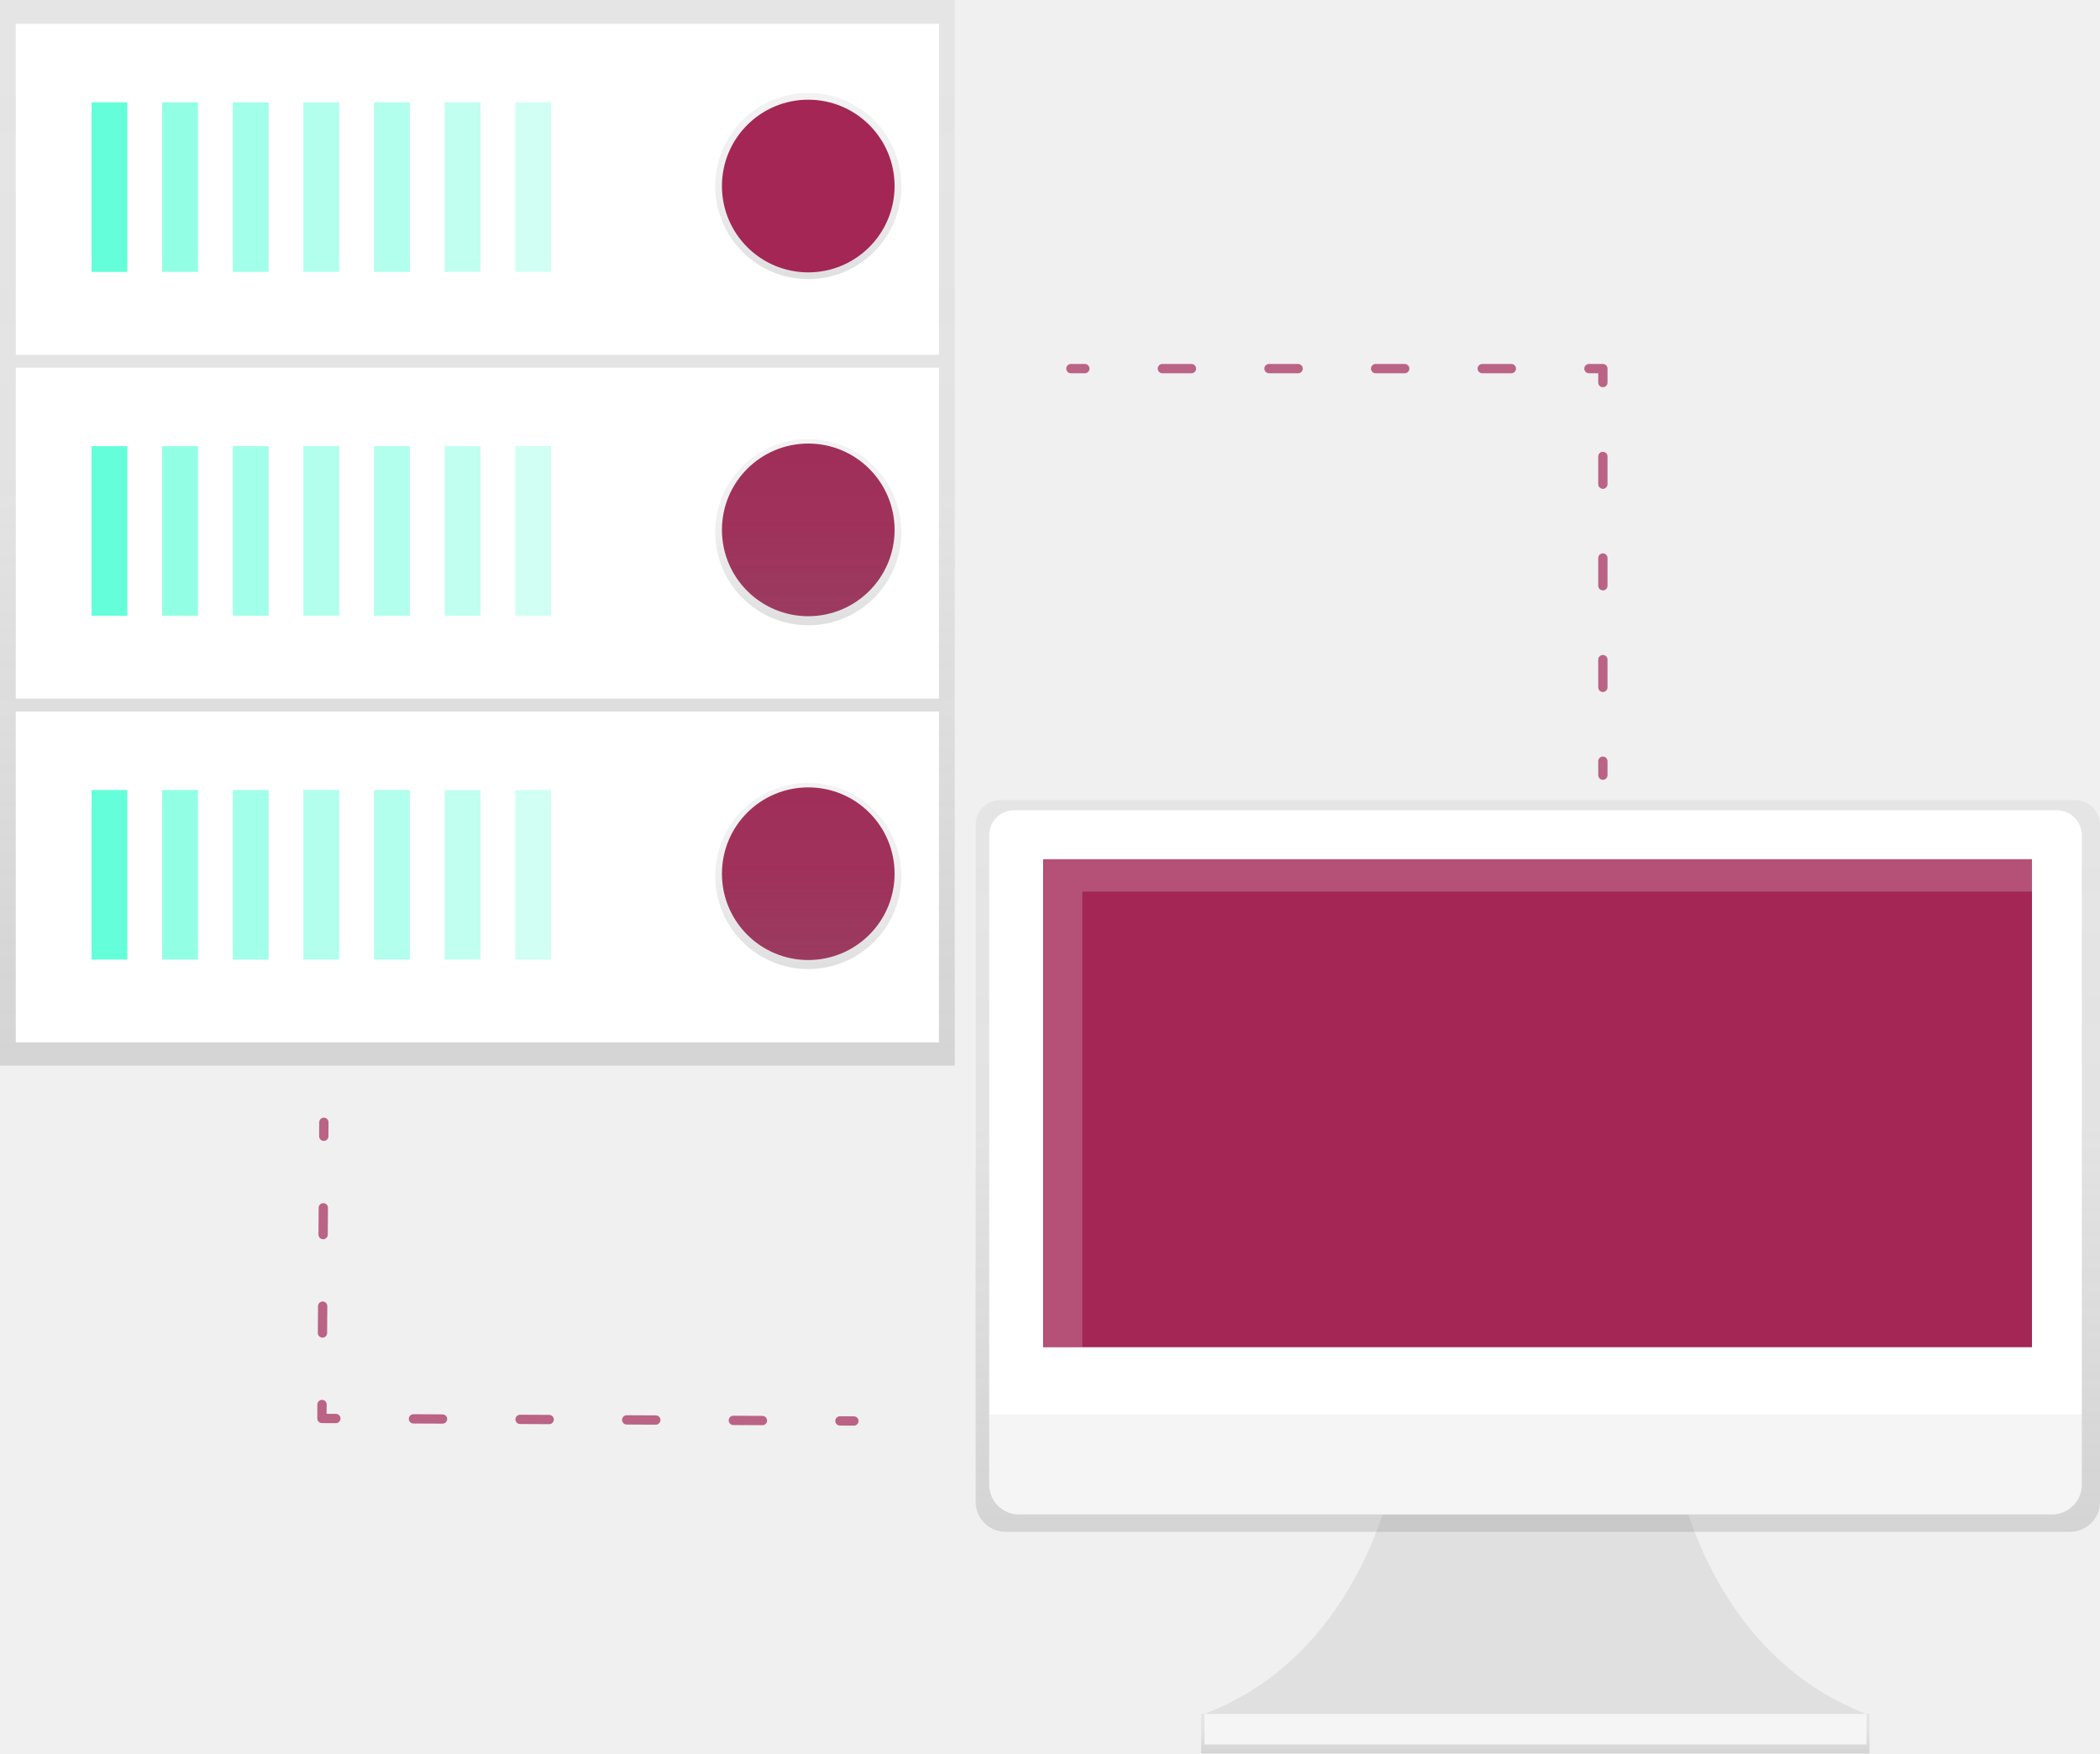
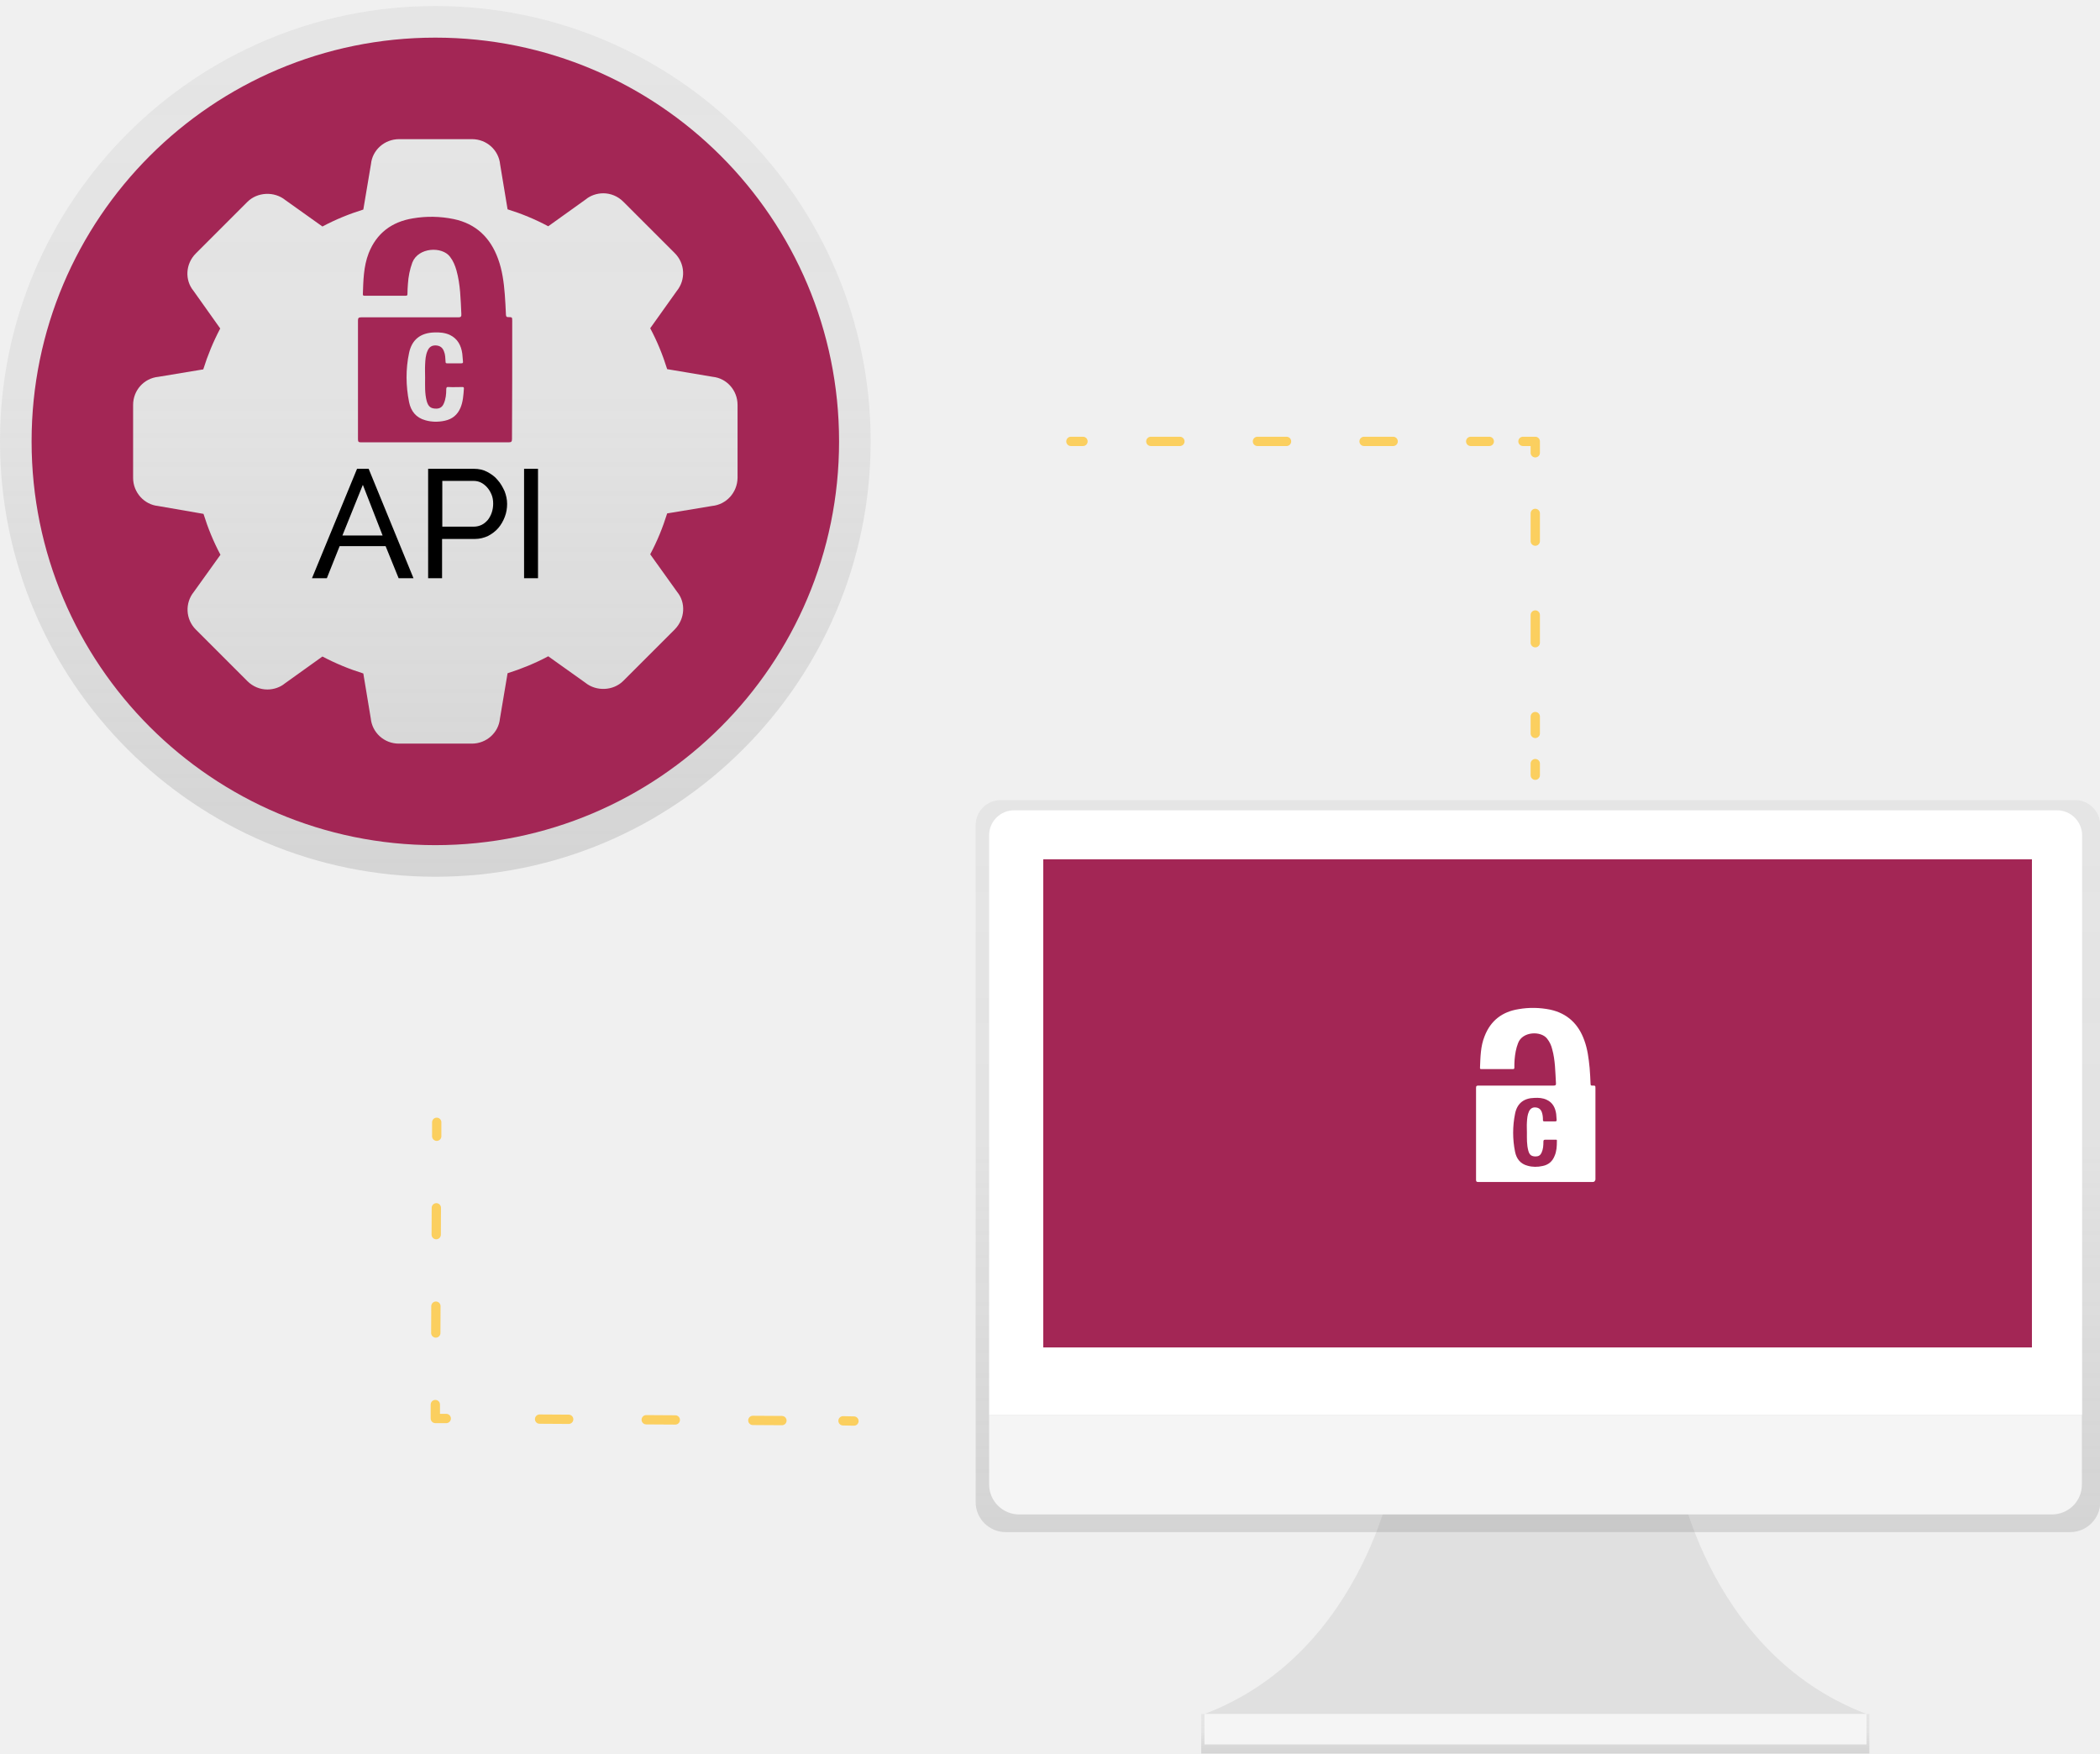
- <svg xmlns="http://www.w3.org/2000/svg" xmlns:xlink="http://www.w3.org/1999/xlink" id="d208afe9-d246-44b1-9723-4e792280c828" data-name="Layer 1" width="904" height="754.77" viewBox="0 0 904 754.77">
-   <defs>
-     <linearGradient id="d0586609-2d1f-4894-831f-bc1bf1cfe805" x1="205.5" y1="458.72" x2="205.5" gradientUnits="userSpaceOnUse">
-       <stop offset="0" stop-color="gray" stop-opacity="0.25" />
-       <stop offset="0.54" stop-color="gray" stop-opacity="0.12" />
-       <stop offset="1" stop-color="gray" stop-opacity="0.1" />
-     </linearGradient>
-     <linearGradient id="dc1a1433-8955-4fce-8d84-3a5c46e8d5cb" x1="347.94" y1="120.14" x2="347.94" y2="40.02" xlink:href="#d0586609-2d1f-4894-831f-bc1bf1cfe805" />
-     <linearGradient id="6583b9bd-7f21-4a55-b428-c52c7257def0" x1="347.94" y1="269.14" x2="347.94" y2="189.02" xlink:href="#d0586609-2d1f-4894-831f-bc1bf1cfe805" />
-     <linearGradient id="d5bb9150-ad00-4040-8c31-39c92932ad3e" x1="347.94" y1="417.14" x2="347.94" y2="337.02" xlink:href="#d0586609-2d1f-4894-831f-bc1bf1cfe805" />
-     <linearGradient id="43ab44a3-beba-4304-ae82-955b08a7fed3" x1="660.91" y1="754.77" x2="660.91" y2="737.77" xlink:href="#d0586609-2d1f-4894-831f-bc1bf1cfe805" />
-     <linearGradient id="e180fe82-c096-4b7f-a7fc-e0d67eafb4b3" x1="810" y1="732" x2="810" y2="417" xlink:href="#d0586609-2d1f-4894-831f-bc1bf1cfe805" />
-   </defs>
-   <rect width="411" height="458.72" fill="url(#d0586609-2d1f-4894-831f-bc1bf1cfe805)" />
-   <rect x="6.79" y="306.27" width="397.41" height="142.46" fill="#fff" />
-   <rect x="39.41" y="340.06" width="15.4" height="73" fill="#64ffda" />
-   <g opacity="0.7">
-     <rect x="69.81" y="340.06" width="15.4" height="73" fill="#64ffda" />
+ <svg xmlns="http://www.w3.org/2000/svg" version="1.1" id="d208afe9-d246-44b1-9723-4e792280c828" x="0px" y="0px" viewBox="0 0 904 754.8" style="enable-background:new 0 0 904 754.8;" xml:space="preserve">
+   <style type="text/css">
+ 	.st0{fill:url(#SVGID_1_);}
+ 	.st1{opacity:0.7;}
+ 	.st2{fill:none;stroke:#FFC021;stroke-width:4;stroke-linecap:round;stroke-linejoin:round;}
+ 	.st3{fill:none;stroke:#FFC021;stroke-width:4;stroke-linecap:round;stroke-linejoin:round;stroke-dasharray:12.52,33.38;}
+ 	.st4{fill:none;stroke:#FFC021;stroke-width:4;stroke-linecap:round;stroke-linejoin:round;stroke-dasharray:11.93,31.8;}
+ 	.st5{fill:none;stroke:#FFC021;stroke-width:4;stroke-linecap:round;stroke-linejoin:round;stroke-dasharray:11.55,30.79;}
+ 	.st6{fill:#E0E0E0;}
+ 	.st7{fill:url(#SVGID_2_);}
+ 	.st8{fill:#F5F5F5;}
+ 	.st9{fill:url(#SVGID_3_);}
+ 	.st10{fill:#FFFFFF;}
+ 	.st11{opacity:0.2;fill:#FFFFFF;enable-background:new    ;}
+ 	.st12{fill:#A32655;}
+ </style>
+   <linearGradient id="SVGID_1_" gradientUnits="userSpaceOnUse" x1="187.387" y1="378.615" x2="187.387" y2="753.39" gradientTransform="matrix(1 0 0 -1 0 756)">
+     <stop offset="0" style="stop-color:#808080;stop-opacity:0.25" />
+     <stop offset="0.54" style="stop-color:#808080;stop-opacity:0.12" />
+     <stop offset="1" style="stop-color:#808080;stop-opacity:0.1" />
+   </linearGradient>
+   <circle class="st0" cx="187.4" cy="190" r="187.4" />
+   <g class="st1">
+     <line class="st2" x1="461" y1="190" x2="466.2" y2="190" />
+     <line class="st3" x1="495.4" y1="190" x2="641.1" y2="190" />
+     <polyline class="st2" points="655.6,190 660.9,190 660.9,194.9  " />
+     <line class="st4" x1="660.9" y1="221" x2="660.9" y2="315.7" />
+     <line class="st2" x1="660.9" y1="328.7" x2="660.9" y2="333.7" />
  </g>
-   <g opacity="0.6">
-     <rect x="100.22" y="340.06" width="15.4" height="73" fill="#64ffda" />
+   <g class="st1">
+     <line class="st2" x1="367.6" y1="611.7" x2="362.9" y2="611.6" />
+     <line class="st3" x1="336.6" y1="611.5" x2="205.2" y2="610.7" />
+     <polyline class="st2" points="192.1,610.6 187.4,610.6 187.4,604.6  " />
+     <line class="st5" x1="187.6" y1="573.8" x2="187.9" y2="504.5" />
+     <line class="st2" x1="188" y1="489.1" x2="188" y2="483.1" />
  </g>
-   <g opacity="0.5">
-     <rect x="130.62" y="340.06" width="15.4" height="73" fill="#64ffda" />
+   <path class="st6" d="M721.2,630.5c0,0,11.9,80.5,82.3,107.3h-285c70.3-26.8,82.3-107.3,82.3-107.3H721.2z" />
+   <linearGradient id="SVGID_2_" gradientUnits="userSpaceOnUse" x1="660.915" y1="1.23" x2="660.915" y2="18.23" gradientTransform="matrix(1 0 0 -1 0 756)">
+     <stop offset="0" style="stop-color:#808080;stop-opacity:0.25" />
+     <stop offset="0.54" style="stop-color:#808080;stop-opacity:0.12" />
+     <stop offset="1" style="stop-color:#808080;stop-opacity:0.1" />
+   </linearGradient>
+   <rect x="517.1" y="737.8" class="st7" width="287.6" height="17" />
+   <rect x="518.5" y="737.8" class="st8" width="285" height="13.1" />
+   <linearGradient id="SVGID_3_" gradientUnits="userSpaceOnUse" x1="810" y1="24" x2="810" y2="339" gradientTransform="matrix(1 0 0 -1 -148 683.38)">
+     <stop offset="0" style="stop-color:#808080;stop-opacity:0.25" />
+     <stop offset="0.54" style="stop-color:#808080;stop-opacity:0.12" />
+     <stop offset="1" style="stop-color:#808080;stop-opacity:0.1" />
+   </linearGradient>
+   <path class="st9" d="M893.3,344.4H430.8c-5.9,0-10.8,4.8-10.8,10.8l0,0v291.4c0,7.1,5.8,12.9,12.9,12.9h458.3  c7.1,0,12.9-5.8,12.9-12.9V355.1C904,349.2,899.2,344.4,893.3,344.4L893.3,344.4z" />
+   <path class="st10" d="M436.6,348.8h448.9c5.9,0,10.8,4.8,10.8,10.8l0,0V609l0,0H425.8l0,0V359.5  C425.8,353.6,430.6,348.8,436.6,348.8C436.6,348.8,436.6,348.8,436.6,348.8z" />
+   <path class="st8" d="M883.3,651.9H438.7c-7.1,0-12.9-5.8-12.9-12.9V609h470.4v30.1C896.2,646.2,890.4,651.9,883.3,651.9z" />
+   <polygon class="st11" points="465.9,383.8 875,383.8 875,369.8 449.3,369.8 449.3,579.8 465.9,579.8 " />
+   <g>
+     <path class="st12" d="M669.6,490.6c-1.5,0-2.9,0-4.4,0c-0.6,0-0.8,0.2-0.8,0.8c0,1.7-0.1,3.3-0.8,4.8c-0.5,1.1-1.3,1.6-2.5,1.6   c-1.8,0-2.7-0.6-3.2-2.5c-0.7-2.6-0.6-5.2-0.6-7.9c0-1.4-0.1-2.9,0-4.3c0.1-1.6,0.2-3.2,0.9-4.7c0.6-1.2,1.5-1.8,2.8-1.7   c1.3,0.1,2.2,0.7,2.7,2c0.4,1.1,0.5,2.2,0.5,3.4c0,0.4,0.1,0.6,0.6,0.6c1.6,0,3.1,0,4.7,0c0.5,0,0.6-0.2,0.6-0.6   c-0.1-0.9-0.1-1.7-0.2-2.6c-0.4-2.7-1.5-4.9-4.1-6.1c-1.7-0.8-3.5-0.9-5.3-0.8c-4.5,0.1-7.4,2.3-8.3,6.8c-1.1,5.4-1.1,11,0,16.4   c0.6,3,2.3,5.2,5.4,6c2.1,0.6,4.3,0.6,6.5,0.1c2.5-0.5,4.2-2,5.1-4.3c0.9-2,1-4.2,1-6.4C670.3,490.5,670,490.6,669.6,490.6z" />
+     <path class="st12" d="M449.1,369.9v210.1h425.6V369.9H449.1z M685.5,508.8c-8.2,0-16.4,0-24.5,0c-8.2,0-16.4,0-24.6,0   c-0.8,0-1-0.2-1-1c0-13.2,0-26.4,0-39.5c0-0.9,0.3-1,1.1-1c10.8,0,21.5,0,32.3,0c0.8,0,1.1-0.2,1-1.1c-0.3-4.9-0.3-9.8-1.6-14.5   c-0.4-1.7-1.1-3.2-2.2-4.6c-2.6-3.4-10.6-3.2-12.5,1.9c-0.9,2.3-1.3,4.7-1.5,7.1c-0.1,1.1-0.1,2.2-0.1,3.4c0,0.5-0.1,0.7-0.6,0.7   c-4.5,0-9.1,0-13.6,0c-0.3,0-0.6,0-0.6-0.5c0.2-4.6,0.2-9.3,2-13.7c2.6-6.7,7.6-10.5,14.6-11.6c4.5-0.8,9.1-0.7,13.6,0.2   c7.4,1.6,12.2,6.2,14.7,13.2c1.4,3.8,1.9,7.8,2.3,11.9c0.2,2.3,0.3,4.6,0.4,6.9c0,0.7,0.3,0.7,0.8,0.7c1.3,0,1.3,0,1.3,1.3   c0,13.1,0,26.1,0,39.2C686.5,508.5,686.4,508.8,685.5,508.8z" />
  </g>
-   <g opacity="0.5">
-     <rect x="161.02" y="340.06" width="15.4" height="73" fill="#64ffda" />
+   <path class="st12" d="M220.5,138.2c0-1.6,0-1.7-1.6-1.7c-0.6,0-1,0-1.1-0.9c-0.1-3-0.3-5.9-0.5-8.9c-0.4-5.2-1.1-10.4-2.9-15.3  c-3.3-9.1-9.5-15.1-19.1-17.1c-5.8-1.2-11.8-1.3-17.6-0.3c-9.1,1.5-15.6,6.4-19,15c-2.2,5.7-2.3,11.7-2.5,17.7  c0,0.6,0.4,0.6,0.8,0.6c5.9,0,11.7,0,17.6,0c0.7,0,0.8-0.2,0.8-0.8c0-1.4,0.1-2.9,0.2-4.3c0.2-3.1,0.8-6.2,1.9-9.2  c2.6-6.6,12.8-7,16.2-2.5c1.4,1.8,2.2,3.8,2.8,5.9c1.7,6.1,1.8,12.5,2.1,18.8c0.1,1.1-0.3,1.4-1.3,1.4c-13.9,0-27.8,0-41.8,0  c-1,0-1.4,0.2-1.4,1.3c0,17.1,0,34.1,0,51.2c0,1.1,0.3,1.3,1.3,1.3c10.6,0,21.2,0,31.9,0c10.6,0,21.2,0,31.7,0  c1.1,0,1.4-0.3,1.4-1.4C220.5,172,220.5,155.1,220.5,138.2z M198.2,175.6c-1.3,3-3.5,4.8-6.7,5.5c-2.8,0.6-5.6,0.6-8.4-0.2  c-4-1.1-6.2-3.9-7-7.8c-1.4-7-1.5-14.2,0-21.2c1.2-5.7,4.9-8.6,10.8-8.8c2.3-0.1,4.7,0.1,6.8,1.1c3.3,1.6,4.8,4.5,5.3,8  c0.1,1.1,0.2,2.2,0.3,3.4c0.1,0.6-0.1,0.8-0.8,0.8c-2,0-4,0-6,0c-0.6,0-0.7-0.2-0.7-0.8c-0.1-1.5-0.1-3-0.7-4.4  c-0.6-1.6-1.7-2.4-3.4-2.5c-1.7-0.1-2.9,0.6-3.6,2.2c-0.9,1.9-1,4-1.1,6.1c-0.1,1.8,0,3.7,0,5.5c0,3.4-0.2,6.8,0.7,10.2  c0.7,2.4,1.8,3.2,4.1,3.2c1.5,0,2.6-0.7,3.2-2.1c0.9-2,1.1-4.1,1.1-6.2c0-0.8,0.2-1.1,1-1c1.9,0.1,3.8,0,5.7,0  c0.4,0,0.9-0.1,0.9,0.6C199.5,170.2,199.3,173,198.2,175.6z" />
+   <path class="st12" d="M187.4,16.2C91.4,16.2,13.6,94,13.6,190s77.8,173.8,173.8,173.8S361.2,286,361.2,190S283.4,16.2,187.4,16.2z   M306.5,217.8l-19.3,3.2c-1.9,6.1-4.3,12-7.3,17.6l11.6,16.2c3.8,4.6,3.4,11.6-1,16.1l-22.2,22.2c-4.3,4.3-11.6,4.6-16.3,0.8  L236,282.5c-5.6,3-11.5,5.4-17.5,7.3l-3.3,19.6c-0.6,6-5.8,10.7-12.1,10.7h-31.4c-6.3,0-11.5-4.7-12.1-10.9l-3.2-19.3  c-6.1-1.9-11.9-4.3-17.6-7.3l-16.2,11.6c-1.9,1.6-4.7,2.6-7.5,2.6c-3.2,0-6.3-1.3-8.6-3.6l-22.2-22.2c-4.4-4.4-4.8-11.4-0.8-16.3  l11.4-15.9c-3-5.6-5.4-11.5-7.3-17.6L68,217.8c-5.9-0.6-10.7-5.8-10.7-12.1v-31.4c0-6.3,4.7-11.5,10.9-12.1l19.3-3.2  c1.9-6.1,4.3-11.9,7.3-17.6l-11.5-16.2c-3.8-4.6-3.5-11.6,1-16.1l22.2-22.2c4.3-4.3,11.6-4.6,16.3-0.8l16,11.4  c5.6-3,11.5-5.4,17.6-7.3l3.3-19.6c0.6-6,5.8-10.7,12.1-10.7h31.4c6.3,0,11.5,4.7,12.1,10.9l3.2,19.3c6.1,1.9,11.9,4.3,17.5,7.3  l16.2-11.6c1.9-1.6,4.7-2.6,7.5-2.6c3.2,0,6.3,1.3,8.6,3.6l22.2,22.2c4.4,4.4,4.8,11.4,0.8,16.3l-11.4,16c3,5.6,5.4,11.5,7.3,17.6  l19.6,3.3c6,0.6,10.7,5.8,10.7,12.1v31.4C317.4,212,312.7,217.2,306.5,217.8z" />
+   <g>
+     <path d="M153.7,201.8h5l19.3,47.1h-6.4l-5.6-13.8h-19.8l-5.5,13.8h-6.4L153.7,201.8z M164.7,230.5l-8.5-21.8l-8.8,21.8H164.7z" />
+     <path d="M184.3,248.9v-47.1h19.7c2.1,0,4,0.4,5.7,1.3c1.7,0.9,3.3,2,4.5,3.5c1.3,1.4,2.2,3.1,3,4.8c0.7,1.8,1.1,3.6,1.1,5.5   c0,1.9-0.3,3.8-1,5.6c-0.7,1.8-1.6,3.4-2.8,4.8c-1.2,1.4-2.7,2.5-4.4,3.4c-1.7,0.8-3.6,1.3-5.7,1.3h-14.1v16.9H184.3z M190.2,226.7   H204c1.2,0,2.4-0.3,3.4-0.8c1-0.5,1.8-1.2,2.6-2.1c0.7-0.9,1.3-2,1.7-3.2s0.6-2.5,0.6-3.8c0-1.4-0.2-2.7-0.7-3.9s-1.1-2.2-1.9-3.1   c-0.8-0.9-1.7-1.6-2.7-2.1c-1-0.5-2.1-0.7-3.3-0.7h-13.3V226.7z" />
+     <path d="M225.6,248.9v-47.1h6v47.1H225.6z" />
  </g>
-   <g opacity="0.4">
-     <rect x="191.42" y="340.06" width="15.4" height="73" fill="#64ffda" />
-   </g>
-   <g opacity="0.3">
-     <rect x="221.83" y="340.06" width="15.4" height="73" fill="#64ffda" />
-   </g>
-   <circle cx="347.94" cy="376.09" r="37.16" fill="#a32655" />
-   <rect x="6.79" y="158.26" width="397.41" height="142.46" fill="#fff" />
-   <rect x="39.41" y="192.05" width="15.4" height="73" fill="#64ffda" />
-   <g opacity="0.7">
-     <rect x="69.81" y="192.05" width="15.4" height="73" fill="#64ffda" />
-   </g>
-   <g opacity="0.6">
-     <rect x="100.22" y="192.05" width="15.4" height="73" fill="#64ffda" />
-   </g>
-   <g opacity="0.5">
-     <rect x="130.62" y="192.05" width="15.4" height="73" fill="#64ffda" />
-   </g>
-   <g opacity="0.5">
-     <rect x="161.02" y="192.05" width="15.4" height="73" fill="#64ffda" />
-   </g>
-   <g opacity="0.4">
-     <rect x="191.42" y="192.05" width="15.4" height="73" fill="#64ffda" />
-   </g>
-   <g opacity="0.3">
-     <rect x="221.83" y="192.05" width="15.4" height="73" fill="#64ffda" />
-   </g>
-   <circle cx="347.94" cy="228.09" r="37.16" fill="#a32655" />
-   <rect x="6.79" y="10.25" width="397.41" height="142.46" fill="#fff" />
-   <rect x="39.41" y="44.05" width="15.4" height="73" fill="#64ffda" />
-   <g opacity="0.7">
-     <rect x="69.81" y="44.05" width="15.4" height="73" fill="#64ffda" />
-   </g>
-   <g opacity="0.6">
-     <rect x="100.22" y="44.05" width="15.4" height="73" fill="#64ffda" />
-   </g>
-   <g opacity="0.5">
-     <rect x="130.62" y="44.05" width="15.4" height="73" fill="#64ffda" />
-   </g>
-   <g opacity="0.5">
-     <rect x="161.02" y="44.05" width="15.4" height="73" fill="#64ffda" />
-   </g>
-   <g opacity="0.4">
-     <rect x="191.42" y="44.05" width="15.4" height="73" fill="#64ffda" />
-   </g>
-   <g opacity="0.3">
-     <rect x="221.83" y="44.05" width="15.4" height="73" fill="#64ffda" />
-   </g>
-   <circle cx="347.94" cy="80.08" r="40.06" fill="url(#dc1a1433-8955-4fce-8d84-3a5c46e8d5cb)" />
-   <circle cx="347.94" cy="229.08" r="40.06" fill="url(#6583b9bd-7f21-4a55-b428-c52c7257def0)" />
-   <circle cx="347.94" cy="377.08" r="40.06" fill="url(#d5bb9150-ad00-4040-8c31-39c92932ad3e)" />
-   <circle cx="347.94" cy="80.08" r="37.16" fill="#a32655" />
-   <g opacity="0.7">
-     <line x1="461" y1="158.67" x2="467" y2="158.67" fill="none" stroke="#a32655" stroke-linecap="round" stroke-linejoin="round" stroke-width="4" />
-     <line x1="500.38" y1="158.67" x2="667.31" y2="158.67" fill="none" stroke="#a32655" stroke-linecap="round" stroke-linejoin="round" stroke-width="4" stroke-dasharray="12.52 33.38" />
-     <polyline points="684 158.67 690 158.67 690 164.67" fill="none" stroke="#a32655" stroke-linecap="round" stroke-linejoin="round" stroke-width="4" />
-     <line x1="690" y1="196.48" x2="690" y2="311.77" fill="none" stroke="#a32655" stroke-linecap="round" stroke-linejoin="round" stroke-width="4" stroke-dasharray="11.93 31.8" />
-     <line x1="690" y1="327.67" x2="690" y2="333.67" fill="none" stroke="#a32655" stroke-linecap="round" stroke-linejoin="round" stroke-width="4" />
-   </g>
-   <g opacity="0.7">
-     <line x1="367.58" y1="611.67" x2="361.58" y2="611.64" fill="none" stroke="#a32655" stroke-linecap="round" stroke-linejoin="round" stroke-width="4" />
-     <line x1="328.2" y1="611.48" x2="161.28" y2="610.68" fill="none" stroke="#a32655" stroke-linecap="round" stroke-linejoin="round" stroke-width="4" stroke-dasharray="12.52 33.38" />
-     <polyline points="144.58 610.61 138.58 610.58 138.62 604.58" fill="none" stroke="#a32655" stroke-linecap="round" stroke-linejoin="round" stroke-width="4" />
-     <line x1="138.82" y1="573.79" x2="139.28" y2="504.52" fill="none" stroke="#a32655" stroke-linecap="round" stroke-linejoin="round" stroke-width="4" stroke-dasharray="11.55 30.79" />
-     <line x1="139.38" y1="489.12" x2="139.42" y2="483.12" fill="none" stroke="#a32655" stroke-linecap="round" stroke-linejoin="round" stroke-width="4" />
-   </g>
-   <path d="M869.21,703.08s11.92,80.48,82.27,107.31h-285c70.35-26.83,82.27-107.31,82.27-107.31Z" transform="translate(-148 -72.62)" fill="#e0e0e0" />
-   <rect x="517.09" y="737.77" width="287.65" height="17" fill="url(#43ab44a3-beba-4304-ae82-955b08a7fed3)" />
-   <rect x="518.52" y="737.77" width="284.96" height="13.12" fill="#f5f5f5" />
-   <path d="M1041.25,417H578.75A10.75,10.75,0,0,0,568,427.75V719.14A12.86,12.86,0,0,0,580.86,732h458.28A12.86,12.86,0,0,0,1052,719.14V427.75A10.75,10.75,0,0,0,1041.25,417Z" transform="translate(-148 -72.62)" fill="url(#e180fe82-c096-4b7f-a7fc-e0d67eafb4b3)" />
-   <path d="M436.57,348.78H885.43a10.75,10.75,0,0,1,10.75,10.75V609a0,0,0,0,1,0,0H425.82a0,0,0,0,1,0,0V359.54A10.75,10.75,0,0,1,436.57,348.78Z" fill="#fff" />
-   <path d="M1031.32,724.54H586.68a12.86,12.86,0,0,1-12.86-12.86V681.62h470.36v30.06A12.86,12.86,0,0,1,1031.32,724.54Z" transform="translate(-148 -72.62)" fill="#f5f5f5" />
-   <rect x="449.07" y="369.86" width="425.65" height="210.06" fill="#a32655" />
-   <polygon points="465.91 383.8 874.99 383.8 874.99 369.79 449.34 369.79 449.34 579.85 465.91 579.85 465.91 383.8" fill="#fff" opacity="0.2" />
</svg>
